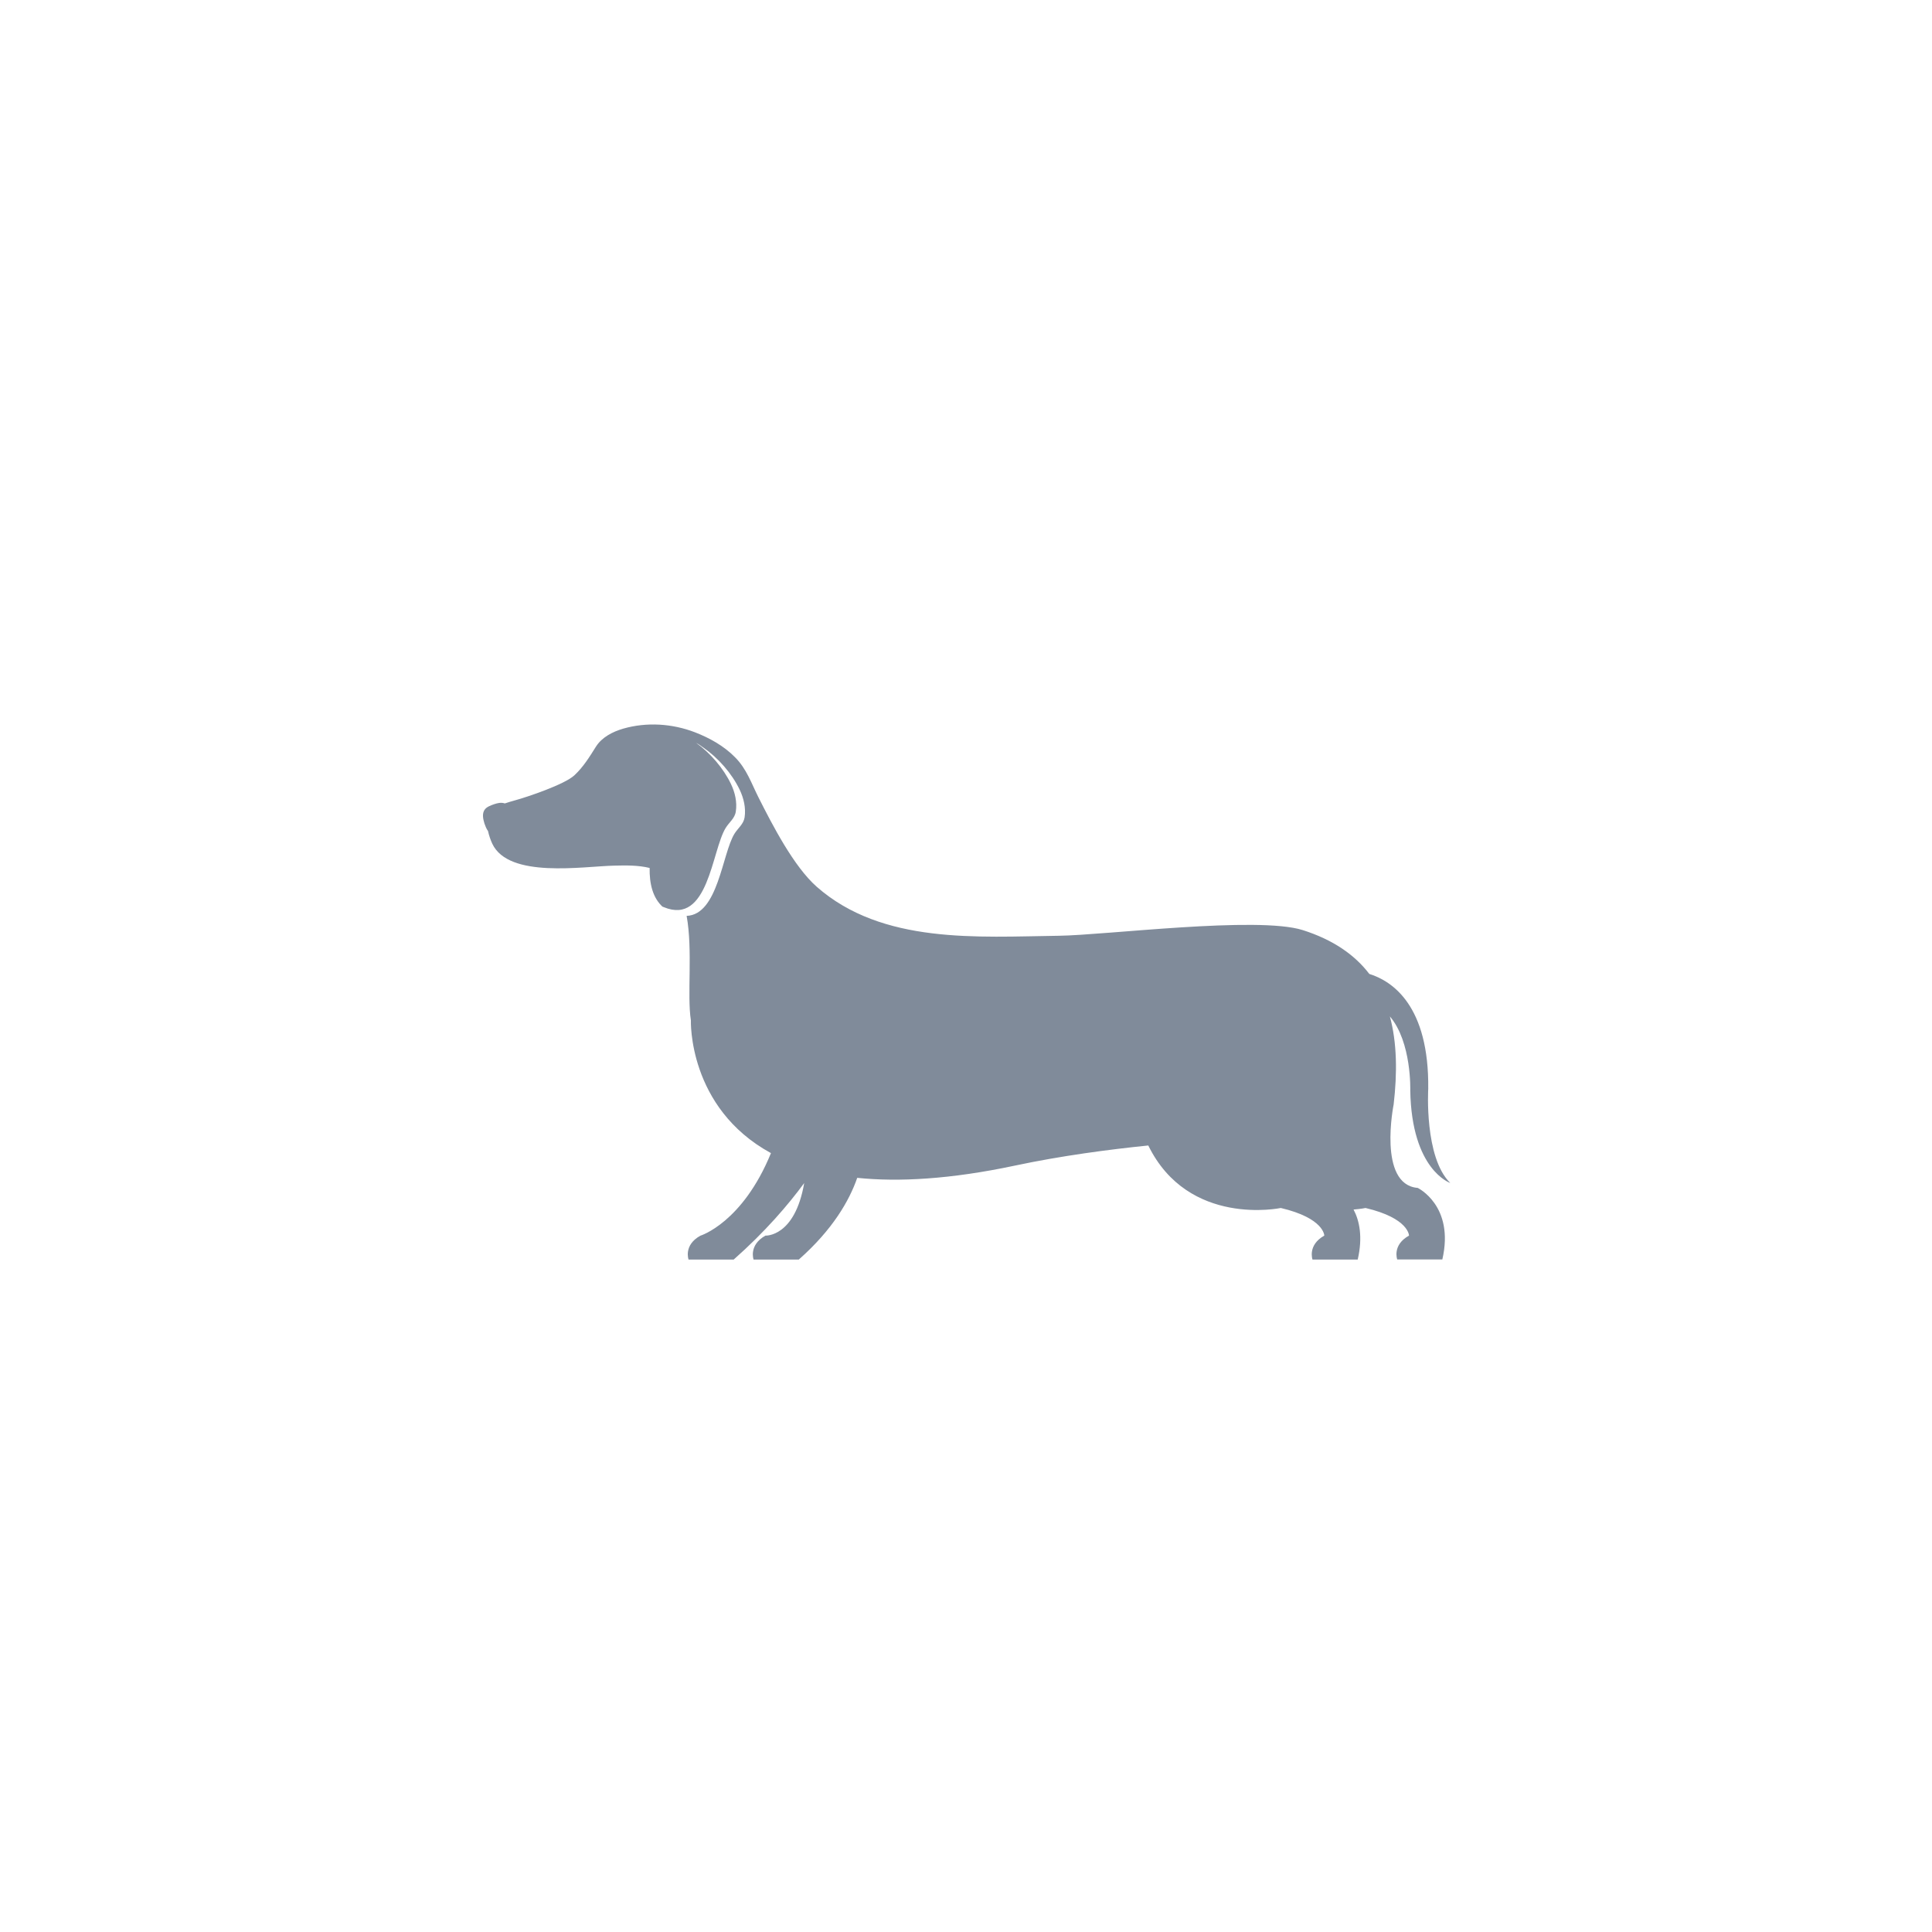
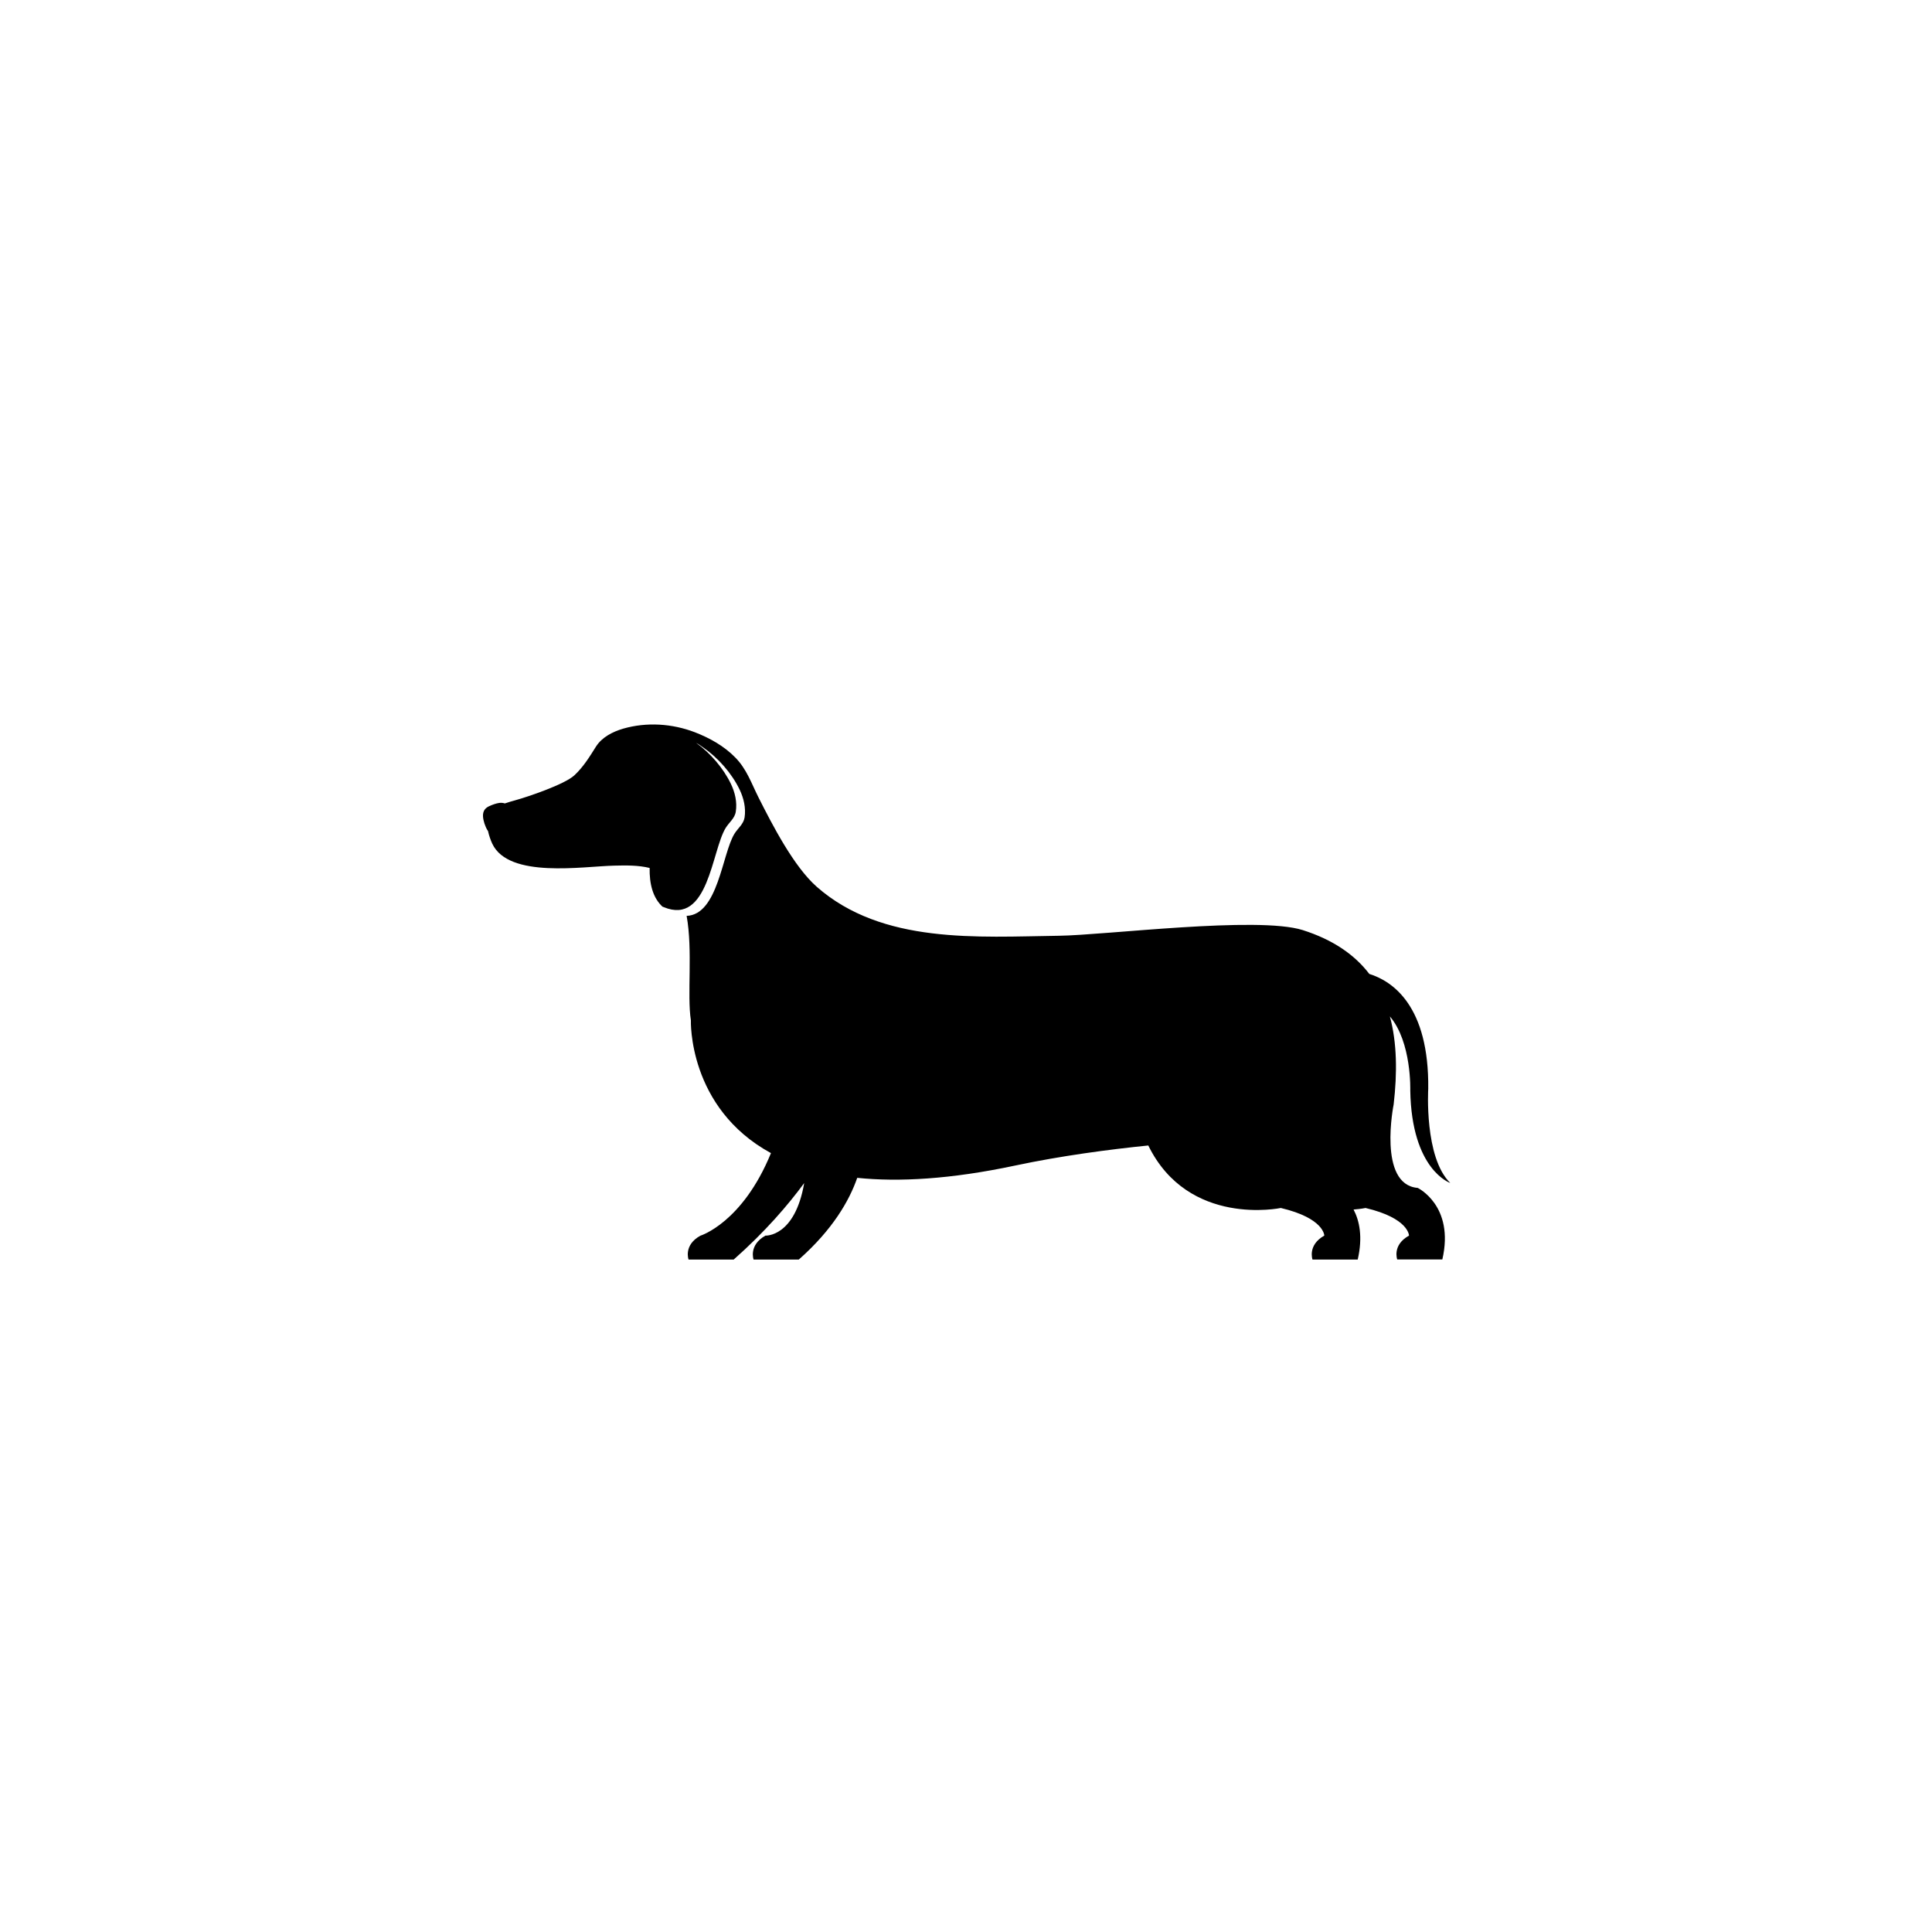
<svg xmlns="http://www.w3.org/2000/svg" width="20" height="20" viewBox="0 0 20 20" fill="none">
-   <path d="M14.674 12.297C14.26 12.26 14.427 11.433 14.427 11.433C14.465 11.107 14.462 10.795 14.388 10.522C14.615 10.788 14.599 11.288 14.599 11.288C14.613 12.114 15.013 12.246 15.013 12.246C14.742 11.982 14.785 11.272 14.785 11.272C14.795 10.412 14.415 10.157 14.175 10.082C14.024 9.884 13.8 9.728 13.485 9.628C13.016 9.481 11.443 9.681 10.96 9.687C10.123 9.698 9.134 9.777 8.455 9.18C8.216 8.969 7.996 8.54 7.852 8.255C7.778 8.108 7.729 7.959 7.609 7.839C7.494 7.722 7.347 7.64 7.195 7.581C6.959 7.49 6.694 7.473 6.451 7.543C6.342 7.575 6.232 7.631 6.17 7.728C6.102 7.836 6.04 7.938 5.946 8.026C5.845 8.12 5.463 8.249 5.332 8.285C5.297 8.295 5.26 8.305 5.226 8.317C5.208 8.311 5.188 8.309 5.167 8.312C5.133 8.317 5.096 8.331 5.065 8.345C5.048 8.353 5.032 8.363 5.02 8.378C4.987 8.42 5.001 8.479 5.015 8.525C5.024 8.551 5.035 8.58 5.052 8.603C5.062 8.65 5.079 8.697 5.096 8.734C5.267 9.097 6.034 8.968 6.359 8.961C6.481 8.958 6.606 8.956 6.725 8.985C6.722 9.145 6.756 9.298 6.866 9.393C6.863 9.39 6.86 9.388 6.857 9.385C6.862 9.387 6.867 9.389 6.872 9.391C7.334 9.582 7.367 8.806 7.512 8.571C7.547 8.513 7.607 8.472 7.617 8.401C7.632 8.304 7.609 8.203 7.566 8.114C7.488 7.952 7.354 7.796 7.206 7.69C7.233 7.704 7.257 7.722 7.281 7.739C7.434 7.845 7.576 8.006 7.657 8.175C7.699 8.263 7.723 8.364 7.708 8.462C7.697 8.532 7.638 8.574 7.603 8.631C7.475 8.839 7.434 9.469 7.108 9.481C7.173 9.84 7.111 10.3 7.152 10.562C7.152 10.562 7.119 11.467 7.981 11.937C7.685 12.66 7.25 12.792 7.25 12.792C7.073 12.89 7.128 13.039 7.128 13.039H7.595C7.92 12.752 8.159 12.473 8.325 12.247C8.228 12.809 7.924 12.791 7.924 12.791C7.747 12.89 7.801 13.039 7.801 13.039H8.269C8.62 12.729 8.792 12.429 8.874 12.193C9.303 12.237 9.839 12.208 10.508 12.066C10.982 11.965 11.482 11.899 11.887 11.858C12.303 12.707 13.259 12.505 13.259 12.505C13.709 12.611 13.709 12.791 13.709 12.791C13.533 12.89 13.587 13.039 13.587 13.039H14.055C14.109 12.805 14.073 12.637 14.012 12.521C14.09 12.515 14.136 12.505 14.136 12.505C14.586 12.611 14.586 12.791 14.586 12.791C14.409 12.889 14.464 13.038 14.464 13.038H14.931C15.06 12.479 14.674 12.296 14.674 12.296L14.674 12.297Z" fill="#808B9A" />
+   <path d="M14.674 12.297C14.26 12.26 14.427 11.433 14.427 11.433C14.465 11.107 14.462 10.795 14.388 10.522C14.615 10.788 14.599 11.288 14.599 11.288C14.613 12.114 15.013 12.246 15.013 12.246C14.742 11.982 14.785 11.272 14.785 11.272C14.795 10.412 14.415 10.157 14.175 10.082C14.024 9.884 13.8 9.728 13.485 9.628C13.016 9.481 11.443 9.681 10.96 9.687C10.123 9.698 9.134 9.777 8.455 9.18C8.216 8.969 7.996 8.54 7.852 8.255C7.778 8.108 7.729 7.959 7.609 7.839C7.494 7.722 7.347 7.64 7.195 7.581C6.959 7.49 6.694 7.473 6.451 7.543C6.342 7.575 6.232 7.631 6.17 7.728C6.102 7.836 6.04 7.938 5.946 8.026C5.845 8.12 5.463 8.249 5.332 8.285C5.297 8.295 5.26 8.305 5.226 8.317C5.208 8.311 5.188 8.309 5.167 8.312C5.133 8.317 5.096 8.331 5.065 8.345C5.048 8.353 5.032 8.363 5.02 8.378C4.987 8.42 5.001 8.479 5.015 8.525C5.024 8.551 5.035 8.58 5.052 8.603C5.062 8.65 5.079 8.697 5.096 8.734C5.267 9.097 6.034 8.968 6.359 8.961C6.481 8.958 6.606 8.956 6.725 8.985C6.722 9.145 6.756 9.298 6.866 9.393C6.863 9.39 6.86 9.388 6.857 9.385C6.862 9.387 6.867 9.389 6.872 9.391C7.334 9.582 7.367 8.806 7.512 8.571C7.547 8.513 7.607 8.472 7.617 8.401C7.632 8.304 7.609 8.203 7.566 8.114C7.488 7.952 7.354 7.796 7.206 7.69C7.233 7.704 7.257 7.722 7.281 7.739C7.434 7.845 7.576 8.006 7.657 8.175C7.699 8.263 7.723 8.364 7.708 8.462C7.697 8.532 7.638 8.574 7.603 8.631C7.475 8.839 7.434 9.469 7.108 9.481C7.173 9.84 7.111 10.3 7.152 10.562C7.152 10.562 7.119 11.467 7.981 11.937C7.685 12.66 7.25 12.792 7.25 12.792C7.073 12.89 7.128 13.039 7.128 13.039H7.595C7.92 12.752 8.159 12.473 8.325 12.247C8.228 12.809 7.924 12.791 7.924 12.791C7.747 12.89 7.801 13.039 7.801 13.039H8.269C8.62 12.729 8.792 12.429 8.874 12.193C9.303 12.237 9.839 12.208 10.508 12.066C10.982 11.965 11.482 11.899 11.887 11.858C12.303 12.707 13.259 12.505 13.259 12.505C13.709 12.611 13.709 12.791 13.709 12.791C13.533 12.89 13.587 13.039 13.587 13.039H14.055C14.109 12.805 14.073 12.637 14.012 12.521C14.09 12.515 14.136 12.505 14.136 12.505C14.586 12.611 14.586 12.791 14.586 12.791C14.409 12.889 14.464 13.038 14.464 13.038H14.931C15.06 12.479 14.674 12.296 14.674 12.296L14.674 12.297Z" fill="currentColor" />
</svg>
